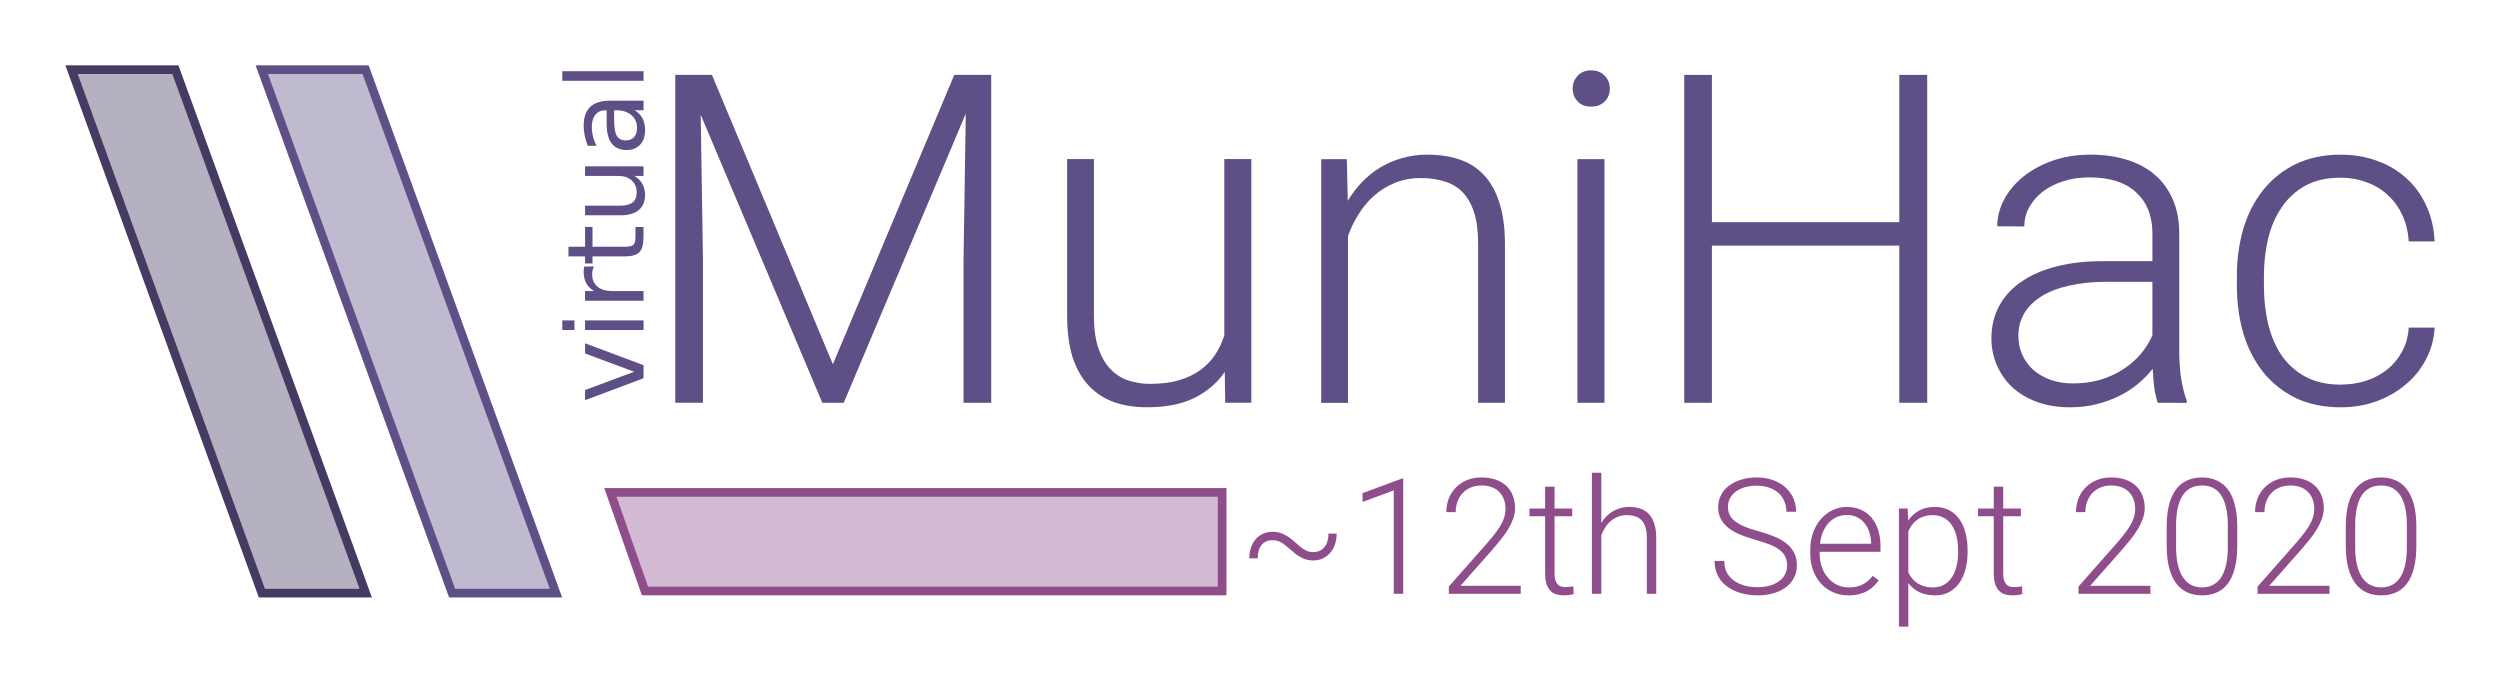
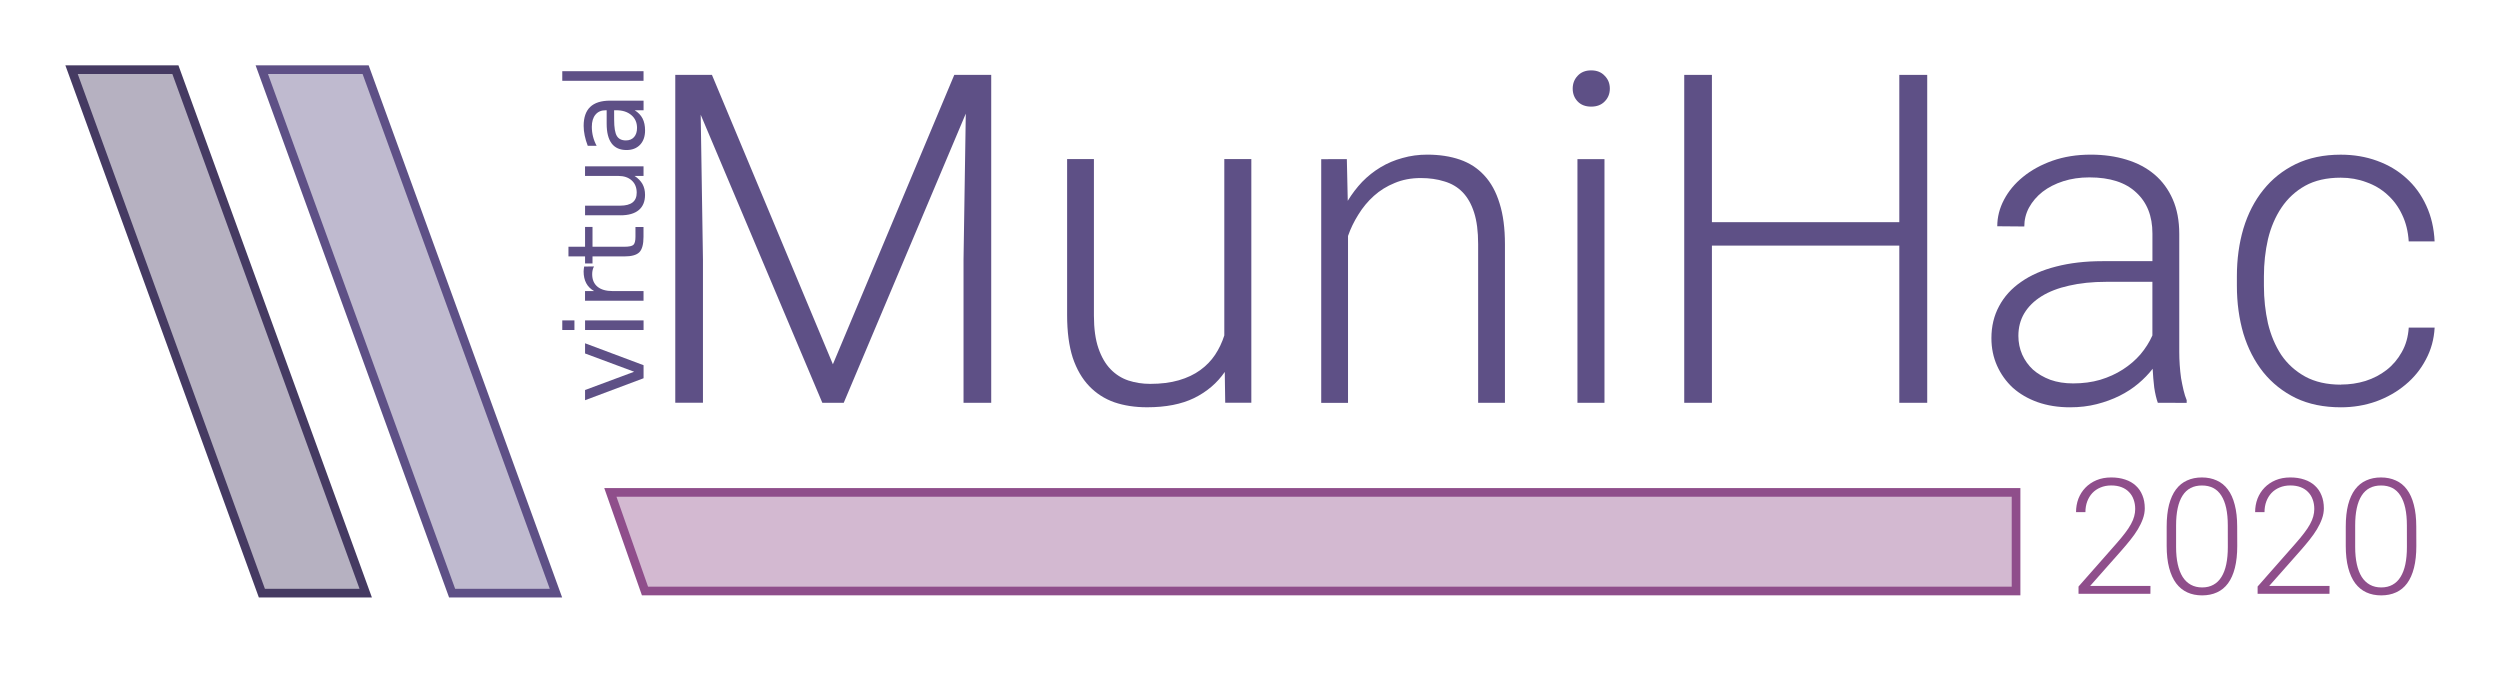
<svg xmlns="http://www.w3.org/2000/svg" id="svg5276" version="1.1" viewBox="0 0 76.485 21.17" height="21.17mm" width="76.485mm">
  <defs id="defs5270" />
  <g transform="translate(158.2613,-109.7029)" id="layer1">
-     <g id="flowRoot826" style="font-style:normal;font-weight:normal;font-size:18.667px;line-height:125%;font-family:Sans;text-align:end;letter-spacing:0px;word-spacing:0px;text-anchor:end;fill:#8f4e8b;fill-opacity:1;stroke:none;stroke-width:1px;stroke-linecap:butt;stroke-linejoin:miter;stroke-opacity:1" transform="matrix(0.2645833,0,0,0.2645833,-177.572,109.5279)" aria-label="~12th Sept 2020 ">
-       <path id="path844" style="font-style:normal;font-variant:normal;font-weight:300;font-stretch:normal;font-size:18.667px;line-height:125%;font-family:Roboto;-inkscape-font-specification:'Roboto Light';text-align:end;letter-spacing:0px;word-spacing:0px;text-anchor:end;fill:#8f4e8b;fill-opacity:1" d="m 227.547,62.359 q 0,0.629 -0.182,1.194 -0.182,0.565 -0.538,0.993 -0.346,0.419 -0.848,0.674 -0.501,0.246 -1.13,0.246 -0.41,0 -0.747,-0.082 -0.337,-0.091 -0.656,-0.255 -0.319,-0.164 -0.638,-0.41 -0.319,-0.246 -0.674,-0.565 -0.292,-0.255 -0.538,-0.447 -0.237,-0.201 -0.474,-0.328 -0.228,-0.128 -0.474,-0.191 -0.237,-0.064 -0.51,-0.064 -0.811,0 -1.267,0.538 -0.447,0.538 -0.447,1.559 l -0.984,0.009 q 0,-0.638 0.182,-1.203 0.182,-0.565 0.52,-0.975 0.346,-0.419 0.848,-0.656 0.501,-0.246 1.148,-0.246 0.401,0 0.747,0.091 0.346,0.091 0.665,0.264 0.328,0.164 0.647,0.41 0.319,0.237 0.665,0.547 0.292,0.273 0.538,0.474 0.255,0.191 0.483,0.319 0.237,0.128 0.465,0.191 0.237,0.055 0.501,0.055 0.41,0 0.738,-0.155 0.328,-0.155 0.547,-0.428 0.228,-0.283 0.346,-0.674 0.118,-0.401 0.118,-0.884 z" />
-       <path id="path846" style="font-style:normal;font-variant:normal;font-weight:300;font-stretch:normal;font-size:18.667px;line-height:125%;font-family:Roboto;-inkscape-font-specification:'Roboto Light';text-align:end;letter-spacing:0px;word-spacing:0px;text-anchor:end;fill:#8f4e8b;fill-opacity:1" d="m 235.24,69.323 h -1.094 V 57.364 l -3.609,1.34 v -1.021 l 4.521,-1.677 h 0.182 z" />
-       <path id="path848" style="font-style:normal;font-variant:normal;font-weight:300;font-stretch:normal;font-size:18.667px;line-height:125%;font-family:Roboto;-inkscape-font-specification:'Roboto Light';text-align:end;letter-spacing:0px;word-spacing:0px;text-anchor:end;fill:#8f4e8b;fill-opacity:1" d="m 248.829,69.323 h -8.312 v -0.839 l 4.348,-4.931 q 0.611,-0.693 1.03,-1.249 0.428,-0.556 0.684,-1.03 0.264,-0.483 0.374,-0.902 0.118,-0.428 0.118,-0.848 0,-0.602 -0.182,-1.094 -0.173,-0.501 -0.529,-0.866 -0.346,-0.365 -0.866,-0.565 -0.52,-0.201 -1.194,-0.201 -0.693,0 -1.249,0.237 -0.547,0.228 -0.939,0.638 -0.383,0.41 -0.592,0.975 -0.21,0.565 -0.21,1.23 h -1.085 q 0,-0.82 0.273,-1.549 0.283,-0.729 0.811,-1.276 0.529,-0.547 1.276,-0.866 0.757,-0.319 1.714,-0.319 0.893,0 1.613,0.246 0.72,0.237 1.221,0.702 0.501,0.456 0.766,1.121 0.273,0.656 0.273,1.495 0,0.602 -0.219,1.212 -0.219,0.611 -0.583,1.212 -0.365,0.602 -0.839,1.194 -0.474,0.592 -0.975,1.167 l -3.701,4.184 h 6.973 z" />
-       <path id="path850" style="font-style:normal;font-variant:normal;font-weight:300;font-stretch:normal;font-size:18.667px;line-height:125%;font-family:Roboto;-inkscape-font-specification:'Roboto Light';text-align:end;letter-spacing:0px;word-spacing:0px;text-anchor:end;fill:#8f4e8b;fill-opacity:1" d="m 252.74,56.936 v 2.525 h 2.042 v 0.893 h -2.042 v 6.572 q 0,0.52 0.1,0.839 0.109,0.31 0.283,0.492 0.182,0.173 0.41,0.237 0.237,0.055 0.492,0.055 0.246,0 0.474,-0.027 0.228,-0.036 0.41,-0.064 l 0.046,0.893 q -0.201,0.073 -0.529,0.109 -0.319,0.046 -0.638,0.046 -0.465,0 -0.866,-0.128 -0.392,-0.118 -0.674,-0.419 -0.283,-0.301 -0.447,-0.793 -0.155,-0.501 -0.155,-1.24 v -6.572 h -1.814 v -0.893 h 1.814 v -2.525 z" />
-       <path id="path852" style="font-style:normal;font-variant:normal;font-weight:300;font-stretch:normal;font-size:18.667px;line-height:125%;font-family:Roboto;-inkscape-font-specification:'Roboto Light';text-align:end;letter-spacing:0px;word-spacing:0px;text-anchor:end;fill:#8f4e8b;fill-opacity:1" d="m 258.145,61.129 q 0.255,-0.419 0.592,-0.757 0.337,-0.346 0.738,-0.583 0.41,-0.246 0.875,-0.374 0.474,-0.137 1.003,-0.137 0.738,0 1.322,0.201 0.583,0.201 0.984,0.638 0.41,0.438 0.62,1.13 0.219,0.684 0.219,1.659 v 6.417 h -1.085 v -6.426 q 0,-0.766 -0.164,-1.276 -0.164,-0.51 -0.465,-0.82 -0.301,-0.31 -0.738,-0.438 -0.428,-0.137 -0.957,-0.137 -0.583,0 -1.057,0.201 -0.474,0.191 -0.839,0.52 -0.365,0.328 -0.629,0.757 -0.264,0.419 -0.419,0.866 v 6.754 H 257.06 V 55.323 h 1.085 z" />
-       <path id="path854" style="font-style:normal;font-variant:normal;font-weight:300;font-stretch:normal;font-size:18.667px;line-height:125%;font-family:Roboto;-inkscape-font-specification:'Roboto Light';text-align:end;letter-spacing:0px;word-spacing:0px;text-anchor:end;fill:#8f4e8b;fill-opacity:1" d="m 279.628,66.06 q 0,-0.547 -0.182,-0.966 -0.173,-0.428 -0.602,-0.775 -0.419,-0.355 -1.112,-0.647 -0.693,-0.292 -1.732,-0.583 -1.003,-0.283 -1.805,-0.611 -0.802,-0.337 -1.367,-0.784 -0.556,-0.447 -0.866,-1.03 -0.301,-0.583 -0.301,-1.367 0,-0.766 0.328,-1.395 0.328,-0.629 0.921,-1.076 0.592,-0.456 1.413,-0.702 0.82,-0.255 1.796,-0.255 1.048,0 1.887,0.31 0.848,0.31 1.44,0.848 0.592,0.538 0.911,1.258 0.319,0.72 0.319,1.549 h -1.13 q 0,-0.647 -0.228,-1.194 -0.228,-0.556 -0.665,-0.957 -0.438,-0.401 -1.076,-0.629 -0.638,-0.228 -1.458,-0.228 -0.82,0 -1.449,0.201 -0.62,0.191 -1.039,0.529 -0.41,0.328 -0.629,0.775 -0.21,0.447 -0.21,0.948 0,0.474 0.173,0.875 0.182,0.401 0.602,0.747 0.419,0.337 1.103,0.638 0.684,0.292 1.686,0.556 1.048,0.292 1.868,0.638 0.82,0.346 1.385,0.82 0.565,0.465 0.857,1.076 0.292,0.611 0.292,1.413 0,0.811 -0.346,1.458 -0.337,0.638 -0.948,1.085 -0.602,0.447 -1.44,0.684 -0.839,0.237 -1.823,0.237 -0.592,0 -1.194,-0.1 -0.592,-0.1 -1.148,-0.301 -0.547,-0.21 -1.03,-0.529 -0.474,-0.319 -0.829,-0.757 -0.346,-0.447 -0.556,-1.012 -0.201,-0.574 -0.201,-1.276 h 1.121 q 0,0.839 0.346,1.422 0.346,0.574 0.893,0.93 0.547,0.355 1.23,0.52 0.684,0.155 1.367,0.155 0.775,0 1.404,-0.173 0.638,-0.182 1.085,-0.51 0.456,-0.328 0.693,-0.784 0.246,-0.465 0.246,-1.03 z" />
-       <path id="path856" style="font-style:normal;font-variant:normal;font-weight:300;font-stretch:normal;font-size:18.667px;line-height:125%;font-family:Roboto;-inkscape-font-specification:'Roboto Light';text-align:end;letter-spacing:0px;word-spacing:0px;text-anchor:end;fill:#8f4e8b;fill-opacity:1" d="m 286.728,69.505 q -0.966,0 -1.777,-0.355 -0.811,-0.365 -1.404,-1.003 -0.583,-0.647 -0.911,-1.531 -0.328,-0.884 -0.328,-1.941 v -0.392 q 0,-1.139 0.337,-2.06 0.346,-0.93 0.93,-1.577 0.583,-0.656 1.34,-1.012 0.766,-0.355 1.613,-0.355 0.939,0 1.668,0.337 0.729,0.337 1.221,0.939 0.501,0.602 0.757,1.431 0.255,0.829 0.255,1.814 v 0.665 h -7.036 v 0.21 q 0,0.811 0.246,1.531 0.246,0.711 0.693,1.24 0.447,0.529 1.066,0.839 0.62,0.301 1.376,0.301 0.875,0 1.54,-0.319 0.674,-0.319 1.221,-1.021 l 0.684,0.52 q -0.246,0.355 -0.574,0.674 -0.319,0.319 -0.747,0.556 -0.428,0.237 -0.966,0.374 -0.538,0.137 -1.203,0.137 z m -0.201,-9.297 q -0.62,0 -1.148,0.237 -0.529,0.237 -0.939,0.674 -0.401,0.438 -0.665,1.057 -0.255,0.611 -0.346,1.358 h 5.915 v -0.118 q -0.018,-0.62 -0.201,-1.194 -0.182,-0.583 -0.538,-1.03 -0.346,-0.447 -0.866,-0.711 -0.52,-0.273 -1.212,-0.273 z" />
-       <path id="path858" style="font-style:normal;font-variant:normal;font-weight:300;font-stretch:normal;font-size:18.667px;line-height:125%;font-family:Roboto;-inkscape-font-specification:'Roboto Light';text-align:end;letter-spacing:0px;word-spacing:0px;text-anchor:end;fill:#8f4e8b;fill-opacity:1" d="m 300.5,64.492 q 0,1.112 -0.255,2.033 -0.246,0.921 -0.729,1.586 -0.483,0.656 -1.185,1.03 -0.693,0.365 -1.586,0.365 -1.057,0 -1.832,-0.374 -0.766,-0.383 -1.267,-1.048 v 5.031 H 292.561 V 59.461 h 1.012 l 0.055,1.395 q 0.501,-0.738 1.267,-1.158 0.766,-0.419 1.823,-0.419 0.902,0 1.604,0.355 0.711,0.355 1.194,1.012 0.483,0.656 0.729,1.586 0.255,0.921 0.255,2.069 z m -1.094,-0.191 q 0,-0.857 -0.182,-1.604 -0.173,-0.747 -0.538,-1.294 -0.355,-0.547 -0.911,-0.857 -0.556,-0.319 -1.303,-0.319 -0.592,0 -1.048,0.155 -0.456,0.155 -0.802,0.419 -0.337,0.255 -0.583,0.602 -0.237,0.337 -0.392,0.711 v 4.73 q 0.173,0.374 0.428,0.693 0.264,0.319 0.611,0.556 0.355,0.228 0.802,0.365 0.447,0.128 1.003,0.128 0.747,0 1.294,-0.31 0.547,-0.319 0.902,-0.866 0.365,-0.556 0.538,-1.303 0.182,-0.747 0.182,-1.613 z" />
-       <path id="path860" style="font-style:normal;font-variant:normal;font-weight:300;font-stretch:normal;font-size:18.667px;line-height:125%;font-family:Roboto;-inkscape-font-specification:'Roboto Light';text-align:end;letter-spacing:0px;word-spacing:0px;text-anchor:end;fill:#8f4e8b;fill-opacity:1" d="m 304.62,56.936 v 2.525 h 2.042 v 0.893 h -2.042 v 6.572 q 0,0.52 0.1,0.839 0.109,0.31 0.283,0.492 0.182,0.173 0.41,0.237 0.237,0.055 0.492,0.055 0.246,0 0.474,-0.027 0.228,-0.036 0.41,-0.064 l 0.046,0.893 q -0.201,0.073 -0.529,0.109 -0.319,0.046 -0.638,0.046 -0.465,0 -0.866,-0.128 -0.392,-0.118 -0.674,-0.419 -0.283,-0.301 -0.447,-0.793 -0.155,-0.501 -0.155,-1.24 v -6.572 h -1.814 v -0.893 h 1.814 v -2.525 z" />
-       <path id="path862" style="font-style:normal;font-variant:normal;font-weight:300;font-stretch:normal;font-size:18.667px;line-height:125%;font-family:Roboto;-inkscape-font-specification:'Roboto Light';text-align:end;letter-spacing:0px;word-spacing:0px;text-anchor:end;fill:#8f4e8b;fill-opacity:1" d="m 321.637,69.323 h -8.312 v -0.839 l 4.348,-4.931 q 0.611,-0.693 1.03,-1.249 0.428,-0.556 0.684,-1.03 0.264,-0.483 0.374,-0.902 0.118,-0.428 0.118,-0.848 0,-0.602 -0.182,-1.094 -0.173,-0.501 -0.529,-0.866 -0.346,-0.365 -0.866,-0.565 -0.52,-0.201 -1.194,-0.201 -0.693,0 -1.249,0.237 -0.547,0.228 -0.939,0.638 -0.383,0.41 -0.592,0.975 -0.21,0.565 -0.21,1.23 h -1.085 q 0,-0.82 0.273,-1.549 0.283,-0.729 0.811,-1.276 0.529,-0.547 1.276,-0.866 0.757,-0.319 1.714,-0.319 0.893,0 1.613,0.246 0.72,0.237 1.221,0.702 0.501,0.456 0.766,1.121 0.273,0.656 0.273,1.495 0,0.602 -0.219,1.212 -0.219,0.611 -0.583,1.212 -0.365,0.602 -0.839,1.194 -0.474,0.592 -0.975,1.167 l -3.701,4.184 h 6.973 z" />
-       <path id="path864" style="font-style:normal;font-variant:normal;font-weight:300;font-stretch:normal;font-size:18.667px;line-height:125%;font-family:Roboto;-inkscape-font-specification:'Roboto Light';text-align:end;letter-spacing:0px;word-spacing:0px;text-anchor:end;fill:#8f4e8b;fill-opacity:1" d="m 331.681,63.79 q 0,1.458 -0.273,2.534 -0.273,1.076 -0.793,1.786 -0.52,0.702 -1.276,1.048 -0.757,0.346 -1.723,0.346 -0.957,0 -1.714,-0.346 -0.757,-0.346 -1.285,-1.048 -0.529,-0.711 -0.811,-1.786 -0.283,-1.076 -0.283,-2.534 v -2.242 q 0,-1.458 0.273,-2.525 0.283,-1.076 0.802,-1.768 0.529,-0.702 1.285,-1.039 0.757,-0.346 1.714,-0.346 0.957,0 1.714,0.346 0.766,0.337 1.285,1.039 0.529,0.693 0.802,1.768 0.283,1.066 0.283,2.525 z m -1.094,-2.379 q 0,-2.279 -0.747,-3.445 -0.738,-1.167 -2.242,-1.167 -1.495,0 -2.242,1.167 -0.747,1.167 -0.747,3.445 v 2.497 q 0,1.121 0.191,1.996 0.191,0.866 0.565,1.467 0.383,0.592 0.948,0.902 0.565,0.31 1.303,0.31 0.747,0 1.303,-0.31 0.565,-0.31 0.93,-0.902 0.374,-0.602 0.556,-1.467 0.182,-0.875 0.182,-1.996 z" />
-       <path id="path866" style="font-style:normal;font-variant:normal;font-weight:300;font-stretch:normal;font-size:18.667px;line-height:125%;font-family:Roboto;-inkscape-font-specification:'Roboto Light';text-align:end;letter-spacing:0px;word-spacing:0px;text-anchor:end;fill:#8f4e8b;fill-opacity:1" d="m 342.345,69.323 h -8.312 v -0.839 l 4.348,-4.931 q 0.611,-0.693 1.03,-1.249 0.428,-0.556 0.684,-1.03 0.264,-0.483 0.374,-0.902 0.118,-0.428 0.118,-0.848 0,-0.602 -0.182,-1.094 -0.173,-0.501 -0.529,-0.866 -0.346,-0.365 -0.866,-0.565 -0.52,-0.201 -1.194,-0.201 -0.693,0 -1.249,0.237 -0.547,0.228 -0.939,0.638 -0.383,0.41 -0.592,0.975 -0.21,0.565 -0.21,1.23 h -1.085 q 0,-0.82 0.273,-1.549 0.283,-0.729 0.811,-1.276 0.529,-0.547 1.276,-0.866 0.757,-0.319 1.714,-0.319 0.893,0 1.613,0.246 0.72,0.237 1.221,0.702 0.501,0.456 0.766,1.121 0.273,0.656 0.273,1.495 0,0.602 -0.219,1.212 -0.219,0.611 -0.583,1.212 -0.365,0.602 -0.839,1.194 -0.474,0.592 -0.975,1.167 l -3.701,4.184 h 6.973 z" />
-       <path id="path868" style="font-style:normal;font-variant:normal;font-weight:300;font-stretch:normal;font-size:18.667px;line-height:125%;font-family:Roboto;-inkscape-font-specification:'Roboto Light';text-align:end;letter-spacing:0px;word-spacing:0px;text-anchor:end;fill:#8f4e8b;fill-opacity:1" d="m 352.389,63.79 q 0,1.458 -0.273,2.534 -0.273,1.076 -0.793,1.786 -0.52,0.702 -1.276,1.048 -0.757,0.346 -1.723,0.346 -0.957,0 -1.714,-0.346 -0.757,-0.346 -1.285,-1.048 -0.529,-0.711 -0.811,-1.786 -0.283,-1.076 -0.283,-2.534 v -2.242 q 0,-1.458 0.273,-2.525 0.283,-1.076 0.802,-1.768 0.529,-0.702 1.285,-1.039 0.757,-0.346 1.714,-0.346 0.957,0 1.714,0.346 0.766,0.337 1.285,1.039 0.529,0.693 0.802,1.768 0.283,1.066 0.283,2.525 z m -1.094,-2.379 q 0,-2.279 -0.747,-3.445 -0.738,-1.167 -2.242,-1.167 -1.495,0 -2.242,1.167 -0.747,1.167 -0.747,3.445 v 2.497 q 0,1.121 0.191,1.996 0.191,0.866 0.565,1.467 0.383,0.592 0.948,0.902 0.565,0.31 1.303,0.31 0.747,0 1.303,-0.31 0.565,-0.31 0.93,-0.902 0.374,-0.602 0.556,-1.467 0.182,-0.875 0.182,-1.996 z" />
+     <g id="g868">
+       <path id="path862" style="font-style:normal;font-variant:normal;font-weight:300;font-stretch:normal;font-size:18.667px;line-height:125%;font-family:Roboto;-inkscape-font-specification:'Roboto Light';text-align:end;letter-spacing:0px;word-spacing:0px;text-anchor:end;fill:#8f4e8b;fill-opacity:1;stroke:none;stroke-width:0.265px;stroke-linecap:butt;stroke-linejoin:miter;stroke-opacity:1" d="m -92.472,127.869 h -2.199 v -0.222 l 1.15,-1.305 q 0.162,-0.183 0.273,-0.33 0.113,-0.147 0.181,-0.273 0.07,-0.128 0.099,-0.239 0.031,-0.113 0.031,-0.224 0,-0.159 -0.048,-0.289 -0.046,-0.133 -0.14,-0.229 -0.092,-0.097 -0.229,-0.15 -0.137,-0.053 -0.316,-0.053 -0.183,0 -0.33,0.063 -0.145,0.06 -0.248,0.169 -0.101,0.109 -0.157,0.258 -0.055,0.15 -0.055,0.326 h -0.287 q 0,-0.217 0.072,-0.41 0.075,-0.193 0.215,-0.338 0.14,-0.145 0.338,-0.229 0.2,-0.084 0.453,-0.084 0.236,0 0.427,0.065 0.191,0.063 0.323,0.186 0.133,0.121 0.203,0.297 0.072,0.174 0.072,0.396 0,0.159 -0.058,0.321 -0.058,0.162 -0.154,0.321 -0.096,0.159 -0.222,0.316 -0.125,0.157 -0.258,0.309 l -0.979,1.107 h 1.845 z" />
+       <path id="path864" style="font-style:normal;font-variant:normal;font-weight:300;font-stretch:normal;font-size:18.667px;line-height:125%;font-family:Roboto;-inkscape-font-specification:'Roboto Light';text-align:end;letter-spacing:0px;word-spacing:0px;text-anchor:end;fill:#8f4e8b;fill-opacity:1;stroke:none;stroke-width:0.265px;stroke-linecap:butt;stroke-linejoin:miter;stroke-opacity:1" d="m -89.815,126.406 q 0,0.386 -0.072,0.67 -0.072,0.285 -0.21,0.473 -0.137,0.186 -0.338,0.277 -0.2,0.092 -0.456,0.092 -0.253,0 -0.453,-0.092 -0.2,-0.092 -0.34,-0.277 -0.14,-0.188 -0.215,-0.473 -0.075,-0.285 -0.075,-0.67 v -0.593 q 0,-0.386 0.072,-0.668 0.075,-0.285 0.212,-0.468 0.14,-0.186 0.34,-0.275 0.2,-0.092 0.453,-0.092 0.253,0 0.453,0.092 0.203,0.089 0.34,0.275 0.14,0.183 0.212,0.468 0.075,0.282 0.075,0.668 z m -0.289,-0.629 q 0,-0.603 -0.198,-0.912 -0.195,-0.309 -0.593,-0.309 -0.395,0 -0.593,0.309 -0.198,0.309 -0.198,0.912 v 0.661 q 0,0.297 0.051,0.528 0.051,0.229 0.15,0.388 0.101,0.157 0.251,0.239 0.15,0.082 0.345,0.082 0.198,0 0.345,-0.082 0.15,-0.082 0.246,-0.239 0.099,-0.159 0.147,-0.388 0.048,-0.232 0.048,-0.528 z" />
+       <path id="path866" style="font-style:normal;font-variant:normal;font-weight:300;font-stretch:normal;font-size:18.667px;line-height:125%;font-family:Roboto;-inkscape-font-specification:'Roboto Light';text-align:end;letter-spacing:0px;word-spacing:0px;text-anchor:end;fill:#8f4e8b;fill-opacity:1;stroke:none;stroke-width:0.265px;stroke-linecap:butt;stroke-linejoin:miter;stroke-opacity:1" d="m -86.993,127.869 h -2.199 v -0.222 l 1.15,-1.305 q 0.162,-0.183 0.273,-0.33 0.113,-0.147 0.181,-0.273 0.07,-0.128 0.099,-0.239 0.031,-0.113 0.031,-0.224 0,-0.159 -0.048,-0.289 -0.046,-0.133 -0.14,-0.229 -0.092,-0.097 -0.229,-0.15 -0.137,-0.053 -0.316,-0.053 -0.183,0 -0.33,0.063 -0.145,0.06 -0.248,0.169 -0.101,0.109 -0.157,0.258 -0.055,0.15 -0.055,0.326 h -0.287 q 0,-0.217 0.072,-0.41 0.075,-0.193 0.215,-0.338 0.14,-0.145 0.338,-0.229 0.2,-0.084 0.453,-0.084 0.236,0 0.427,0.065 0.191,0.063 0.323,0.186 0.133,0.121 0.203,0.297 0.072,0.174 0.072,0.396 0,0.159 -0.058,0.321 -0.058,0.162 -0.154,0.321 -0.096,0.159 -0.222,0.316 -0.125,0.157 -0.258,0.309 l -0.979,1.107 h 1.845 z" />
+       <path id="path868" style="font-style:normal;font-variant:normal;font-weight:300;font-stretch:normal;font-size:18.667px;line-height:125%;font-family:Roboto;-inkscape-font-specification:'Roboto Light';text-align:end;letter-spacing:0px;word-spacing:0px;text-anchor:end;fill:#8f4e8b;fill-opacity:1;stroke:none;stroke-width:0.265px;stroke-linecap:butt;stroke-linejoin:miter;stroke-opacity:1" d="m -84.336,126.406 q 0,0.386 -0.072,0.67 -0.072,0.285 -0.21,0.473 -0.137,0.186 -0.338,0.277 -0.2,0.092 -0.456,0.092 -0.253,0 -0.453,-0.092 -0.2,-0.092 -0.34,-0.277 -0.14,-0.188 -0.215,-0.473 -0.075,-0.285 -0.075,-0.67 v -0.593 q 0,-0.386 0.072,-0.668 0.075,-0.285 0.212,-0.468 0.14,-0.186 0.34,-0.275 0.2,-0.092 0.453,-0.092 0.253,0 0.453,0.092 0.203,0.089 0.34,0.275 0.14,0.183 0.212,0.468 0.075,0.282 0.075,0.668 z m -0.289,-0.629 q 0,-0.603 -0.198,-0.912 -0.195,-0.309 -0.593,-0.309 -0.395,0 -0.593,0.309 -0.198,0.309 -0.198,0.912 v 0.661 q 0,0.297 0.051,0.528 0.051,0.229 0.15,0.388 0.101,0.157 0.251,0.239 0.15,0.082 0.345,0.082 0.198,0 0.345,-0.082 0.15,-0.082 0.246,-0.239 0.099,-0.159 0.147,-0.388 0.048,-0.232 0.048,-0.528 z" />
    </g>
    <g id="text836" style="font-style:normal;font-weight:normal;font-size:10.583px;line-height:125%;font-family:Sans;letter-spacing:0px;word-spacing:0px;fill:#5e5086;fill-opacity:1;stroke:none;stroke-width:0.265px;stroke-linecap:butt;stroke-linejoin:miter;stroke-opacity:1" aria-label="MuniHac">
      <path id="path871" style="font-style:normal;font-variant:normal;font-weight:300;font-stretch:normal;font-size:14.111px;font-family:Roboto;-inkscape-font-specification:'Roboto Light';fill:#5e5086;fill-opacity:1;stroke-width:0.265px" d="m -136.48,111.994 3.7,8.854 3.714,-8.854 h 1.13 v 10.032 h -0.847 v -4.382 l 0.069,-4.465 -3.734,8.847 h -0.655 l -3.721,-8.813 0.069,4.43 v 4.382 h -0.847 v -10.032 z" />
      <path id="path873" style="font-style:normal;font-variant:normal;font-weight:300;font-stretch:normal;font-size:14.111px;font-family:Roboto;-inkscape-font-specification:'Roboto Light';fill:#5e5086;fill-opacity:1;stroke-width:0.265px" d="m -120.791,121.082 q -0.351,0.51 -0.937,0.799 -0.579,0.282 -1.44,0.282 -0.551,0 -0.999,-0.152 -0.448,-0.158 -0.772,-0.496 -0.324,-0.338 -0.503,-0.868 -0.172,-0.537 -0.172,-1.302 v -4.775 h 0.82 v 4.789 q 0,0.599 0.138,0.999 0.138,0.4 0.372,0.641 0.234,0.241 0.544,0.345 0.317,0.103 0.668,0.103 0.496,0 0.875,-0.11 0.379,-0.11 0.655,-0.31 0.276,-0.2 0.455,-0.469 0.179,-0.269 0.282,-0.593 v -5.395 h 0.827 v 7.455 h -0.799 z" />
      <path id="path875" style="font-style:normal;font-variant:normal;font-weight:300;font-stretch:normal;font-size:14.111px;font-family:Roboto;-inkscape-font-specification:'Roboto Light';fill:#5e5086;fill-opacity:1;stroke-width:0.265px" d="m -117.056,114.571 0.028,1.275 q 0.193,-0.317 0.441,-0.579 0.255,-0.262 0.565,-0.448 0.31,-0.186 0.668,-0.282 0.358,-0.103 0.758,-0.103 0.558,0 0.999,0.152 0.441,0.152 0.744,0.482 0.31,0.331 0.469,0.854 0.165,0.517 0.165,1.254 v 4.851 h -0.82 v -4.858 q 0,-0.579 -0.124,-0.965 -0.124,-0.386 -0.351,-0.62 -0.227,-0.234 -0.558,-0.331 -0.324,-0.103 -0.723,-0.103 -0.441,0 -0.799,0.152 -0.358,0.145 -0.634,0.393 -0.276,0.248 -0.475,0.572 -0.2,0.317 -0.317,0.655 v 5.106 h -0.82 v -7.455 z" />
      <path id="path877" style="font-style:normal;font-variant:normal;font-weight:300;font-stretch:normal;font-size:14.111px;font-family:Roboto;-inkscape-font-specification:'Roboto Light';fill:#5e5086;fill-opacity:1;stroke-width:0.265px" d="m -109.174,122.026 h -0.827 v -7.455 h 0.827 z m -0.972,-9.612 q 0,-0.234 0.152,-0.393 0.152,-0.165 0.413,-0.165 0.262,0 0.413,0.165 0.158,0.158 0.158,0.393 0,0.234 -0.158,0.393 -0.152,0.158 -0.413,0.158 -0.262,0 -0.413,-0.158 -0.152,-0.158 -0.152,-0.393 z" />
      <path id="path879" style="font-style:normal;font-variant:normal;font-weight:300;font-stretch:normal;font-size:14.111px;font-family:Roboto;-inkscape-font-specification:'Roboto Light';fill:#5e5086;fill-opacity:1;stroke-width:0.265px" d="m -99.3,122.026 h -0.854 v -4.809 h -5.733 v 4.809 h -0.847 v -10.032 h 0.847 v 4.506 h 5.733 v -4.506 h 0.854 z" />
      <path id="path881" style="font-style:normal;font-variant:normal;font-weight:300;font-stretch:normal;font-size:14.111px;font-family:Roboto;-inkscape-font-specification:'Roboto Light';fill:#5e5086;fill-opacity:1;stroke-width:0.265px" d="m -92.245,122.026 q -0.069,-0.193 -0.11,-0.469 -0.034,-0.282 -0.048,-0.572 -0.186,0.241 -0.441,0.455 -0.255,0.214 -0.572,0.372 -0.317,0.158 -0.696,0.255 -0.379,0.097 -0.82,0.097 -0.544,0 -0.992,-0.158 -0.441,-0.158 -0.758,-0.441 -0.31,-0.289 -0.482,-0.675 -0.172,-0.386 -0.172,-0.841 0,-0.544 0.234,-0.978 0.234,-0.441 0.675,-0.744 0.441,-0.31 1.068,-0.469 0.634,-0.165 1.419,-0.165 h 1.53 v -0.847 q 0,-0.799 -0.496,-1.254 -0.489,-0.462 -1.433,-0.462 -0.434,0 -0.799,0.117 -0.365,0.117 -0.634,0.324 -0.262,0.207 -0.413,0.482 -0.145,0.269 -0.145,0.579 l -0.827,-0.007 q 0,-0.42 0.207,-0.813 0.207,-0.393 0.579,-0.696 0.379,-0.31 0.903,-0.496 0.531,-0.186 1.171,-0.186 0.593,0 1.089,0.152 0.503,0.152 0.861,0.455 0.358,0.303 0.558,0.758 0.2,0.455 0.2,1.061 v 3.61 q 0,0.193 0.014,0.4 0.014,0.207 0.041,0.4 0.034,0.193 0.076,0.372 0.041,0.172 0.096,0.303 v 0.083 z m -2.591,-0.593 q 0.448,0 0.827,-0.11 0.386,-0.117 0.696,-0.317 0.31,-0.2 0.537,-0.462 0.227,-0.269 0.365,-0.579 v -1.64 h -1.412 q -0.634,0 -1.137,0.117 -0.496,0.11 -0.841,0.324 -0.345,0.214 -0.531,0.524 -0.179,0.303 -0.179,0.689 0,0.303 0.117,0.572 0.117,0.262 0.331,0.462 0.22,0.193 0.531,0.31 0.31,0.11 0.696,0.11 z" />
      <path id="path883" style="font-style:normal;font-variant:normal;font-weight:300;font-stretch:normal;font-size:14.111px;font-family:Roboto;-inkscape-font-specification:'Roboto Light';fill:#5e5086;fill-opacity:1;stroke-width:0.265px" d="m -86.643,121.468 q 0.393,0 0.751,-0.11 0.365,-0.117 0.648,-0.338 0.282,-0.22 0.462,-0.544 0.186,-0.324 0.214,-0.751 h 0.792 q -0.028,0.531 -0.269,0.978 -0.234,0.448 -0.627,0.772 -0.386,0.324 -0.896,0.51 -0.51,0.179 -1.075,0.179 -0.785,0 -1.378,-0.282 -0.593,-0.289 -0.999,-0.792 -0.4,-0.503 -0.606,-1.178 -0.2,-0.682 -0.2,-1.468 v -0.289 q 0,-0.785 0.2,-1.461 0.207,-0.682 0.606,-1.178 0.4,-0.503 0.992,-0.792 0.599,-0.289 1.378,-0.289 0.599,0 1.109,0.186 0.517,0.186 0.896,0.531 0.386,0.345 0.613,0.841 0.227,0.489 0.255,1.096 h -0.792 q -0.028,-0.455 -0.2,-0.813 -0.165,-0.358 -0.448,-0.613 -0.276,-0.255 -0.648,-0.386 -0.365,-0.138 -0.785,-0.138 -0.641,0 -1.089,0.248 -0.441,0.248 -0.723,0.668 -0.282,0.42 -0.413,0.965 -0.124,0.544 -0.124,1.137 v 0.289 q 0,0.599 0.124,1.151 0.131,0.544 0.407,0.965 0.282,0.413 0.73,0.661 0.455,0.248 1.096,0.248 z" />
    </g>
    <path id="path884" d="m -156.072,111.835 5.823,16.015 h 3.177 l -5.823,-16.015 z" style="fill:#453a62;fill-opacity:0.392;fill-rule:evenodd;stroke:#453a62;stroke-width:0.265px;stroke-linecap:butt;stroke-linejoin:miter;stroke-opacity:1" />
    <path id="path884-3" d="m -150.252,111.835 5.823,16.015 h 3.177 l -5.823,-16.015 z" style="fill:#5e5086;fill-opacity:0.392;fill-rule:evenodd;stroke:#5e5086;stroke-width:0.265;stroke-linecap:butt;stroke-linejoin:miter;stroke-miterlimit:5.3;stroke-dasharray:none;stroke-opacity:1" />
-     <path id="rect4626" d="m -139.588,124.767 h 18.717 v 3.016 h -17.658 z" style="fill:#8f4e8b;fill-opacity:0.392;stroke:#8f4e8b;stroke-width:0.265;stroke-linecap:round;stroke-miterlimit:5.3;stroke-dasharray:none;stroke-opacity:1" />
+     <path id="rect4626" d="m -139.588,124.767 h 43.006 v 3.016 h -41.947 z" style="fill:#8f4e8b;fill-opacity:0.392;stroke:#8f4e8b;stroke-width:0.265;stroke-linecap:round;stroke-miterlimit:5.3;stroke-dasharray:none;stroke-opacity:1" />
    <g id="text827" style="font-style:normal;font-weight:normal;font-size:3.272px;line-height:125%;font-family:Sans;letter-spacing:0px;word-spacing:0px;fill:#5e5086;fill-opacity:1;stroke:none;stroke-width:0.082px;stroke-linecap:butt;stroke-linejoin:miter;stroke-opacity:1" transform="rotate(-90)" aria-label="virtual">
      <path id="path829" style="fill:#5e5086;fill-opacity:1;stroke-width:0.082px" d="m -121.947,-140.362 h 0.312 l 0.559,1.502 0.559,-1.502 h 0.312 l -0.671,1.79 h -0.399 z" />
      <path id="path831" style="fill:#5e5086;fill-opacity:1;stroke-width:0.082px" d="m -119.799,-140.362 h 0.294 v 1.79 h -0.294 z m 0,-0.697 h 0.294 v 0.372 h -0.294 z" />
      <path id="path833" style="fill:#5e5086;fill-opacity:1;stroke-width:0.082px" d="m -117.855,-140.088 q -0.05,-0.029 -0.109,-0.042 -0.058,-0.014 -0.128,-0.014 -0.249,0 -0.383,0.163 -0.133,0.161 -0.133,0.465 v 0.943 h -0.296 v -1.79 h 0.296 v 0.278 q 0.093,-0.163 0.241,-0.241 0.149,-0.08 0.361,-0.08 0.03,0 0.067,0.005 0.037,0.003 0.082,0.011 z" />
      <path id="path835" style="fill:#5e5086;fill-opacity:1;stroke-width:0.082px" d="m -117.252,-140.87 v 0.508 h 0.606 v 0.228 h -0.606 v 0.971 q 0,0.219 0.059,0.281 0.061,0.062 0.244,0.062 h 0.302 v 0.246 h -0.302 q -0.34,0 -0.47,-0.126 -0.129,-0.128 -0.129,-0.463 v -0.971 h -0.216 v -0.228 h 0.216 v -0.508 z" />
      <path id="path837" style="fill:#5e5086;fill-opacity:1;stroke-width:0.082px" d="m -116.289,-139.279 v -1.083 h 0.294 v 1.072 q 0,0.254 0.099,0.382 0.099,0.126 0.297,0.126 0.238,0 0.375,-0.152 0.139,-0.152 0.139,-0.414 v -1.015 h 0.294 v 1.79 h -0.294 v -0.275 q -0.107,0.163 -0.249,0.243 -0.141,0.078 -0.328,0.078 -0.308,0 -0.468,-0.192 -0.16,-0.192 -0.16,-0.561 z m 0.74,-1.126 z" />
      <path id="path839" style="fill:#5e5086;fill-opacity:1;stroke-width:0.082px" d="m -113.368,-139.472 q -0.356,0 -0.494,0.082 -0.137,0.082 -0.137,0.278 0,0.157 0.102,0.249 0.104,0.091 0.281,0.091 0.244,0 0.391,-0.173 0.149,-0.174 0.149,-0.462 v -0.066 z m 0.586,-0.121 v 1.021 h -0.294 v -0.272 q -0.101,0.163 -0.251,0.241 -0.15,0.077 -0.367,0.077 -0.275,0 -0.438,-0.153 -0.161,-0.155 -0.161,-0.414 0,-0.302 0.201,-0.455 0.203,-0.153 0.604,-0.153 h 0.412 v -0.029 q 0,-0.203 -0.134,-0.313 -0.133,-0.112 -0.374,-0.112 -0.153,0 -0.299,0.037 -0.145,0.037 -0.28,0.11 v -0.272 q 0.161,-0.062 0.313,-0.093 0.152,-0.032 0.296,-0.032 0.388,0 0.58,0.201 0.192,0.201 0.192,0.61 z" />
      <path id="path841" style="fill:#5e5086;fill-opacity:1;stroke-width:0.082px" d="m -112.175,-141.059 h 0.294 v 2.486 h -0.294 z" />
    </g>
  </g>
</svg>
